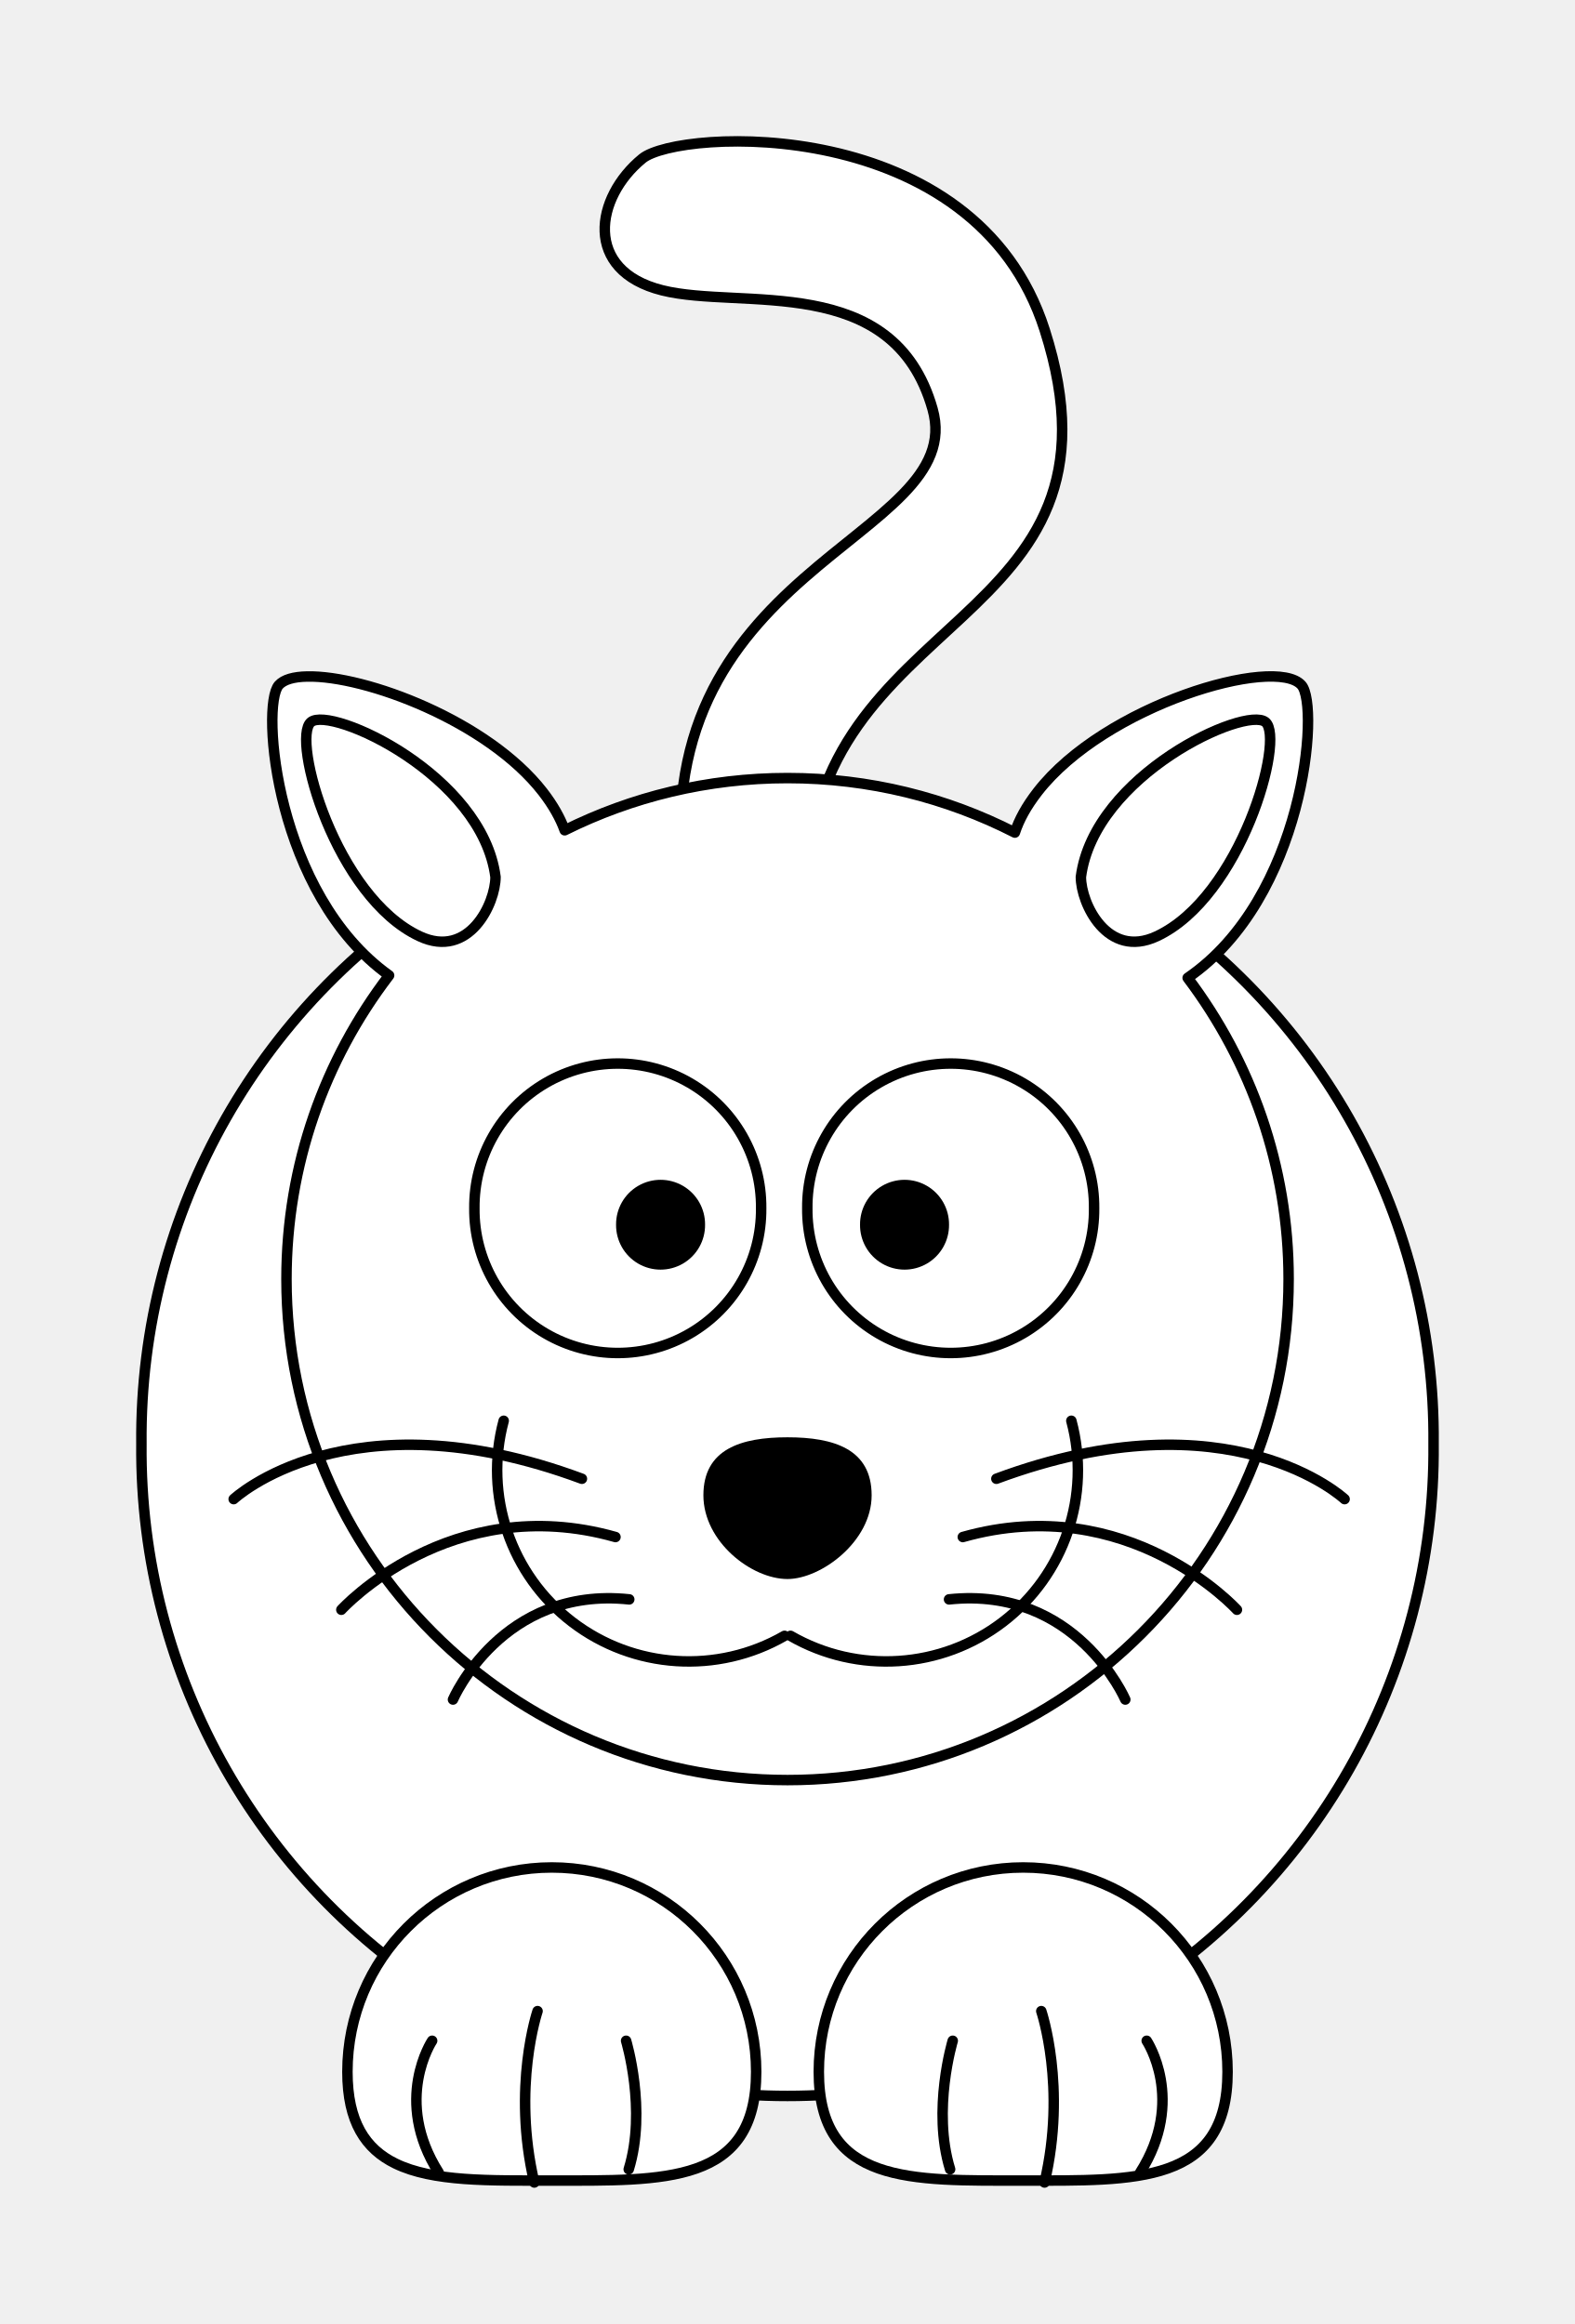
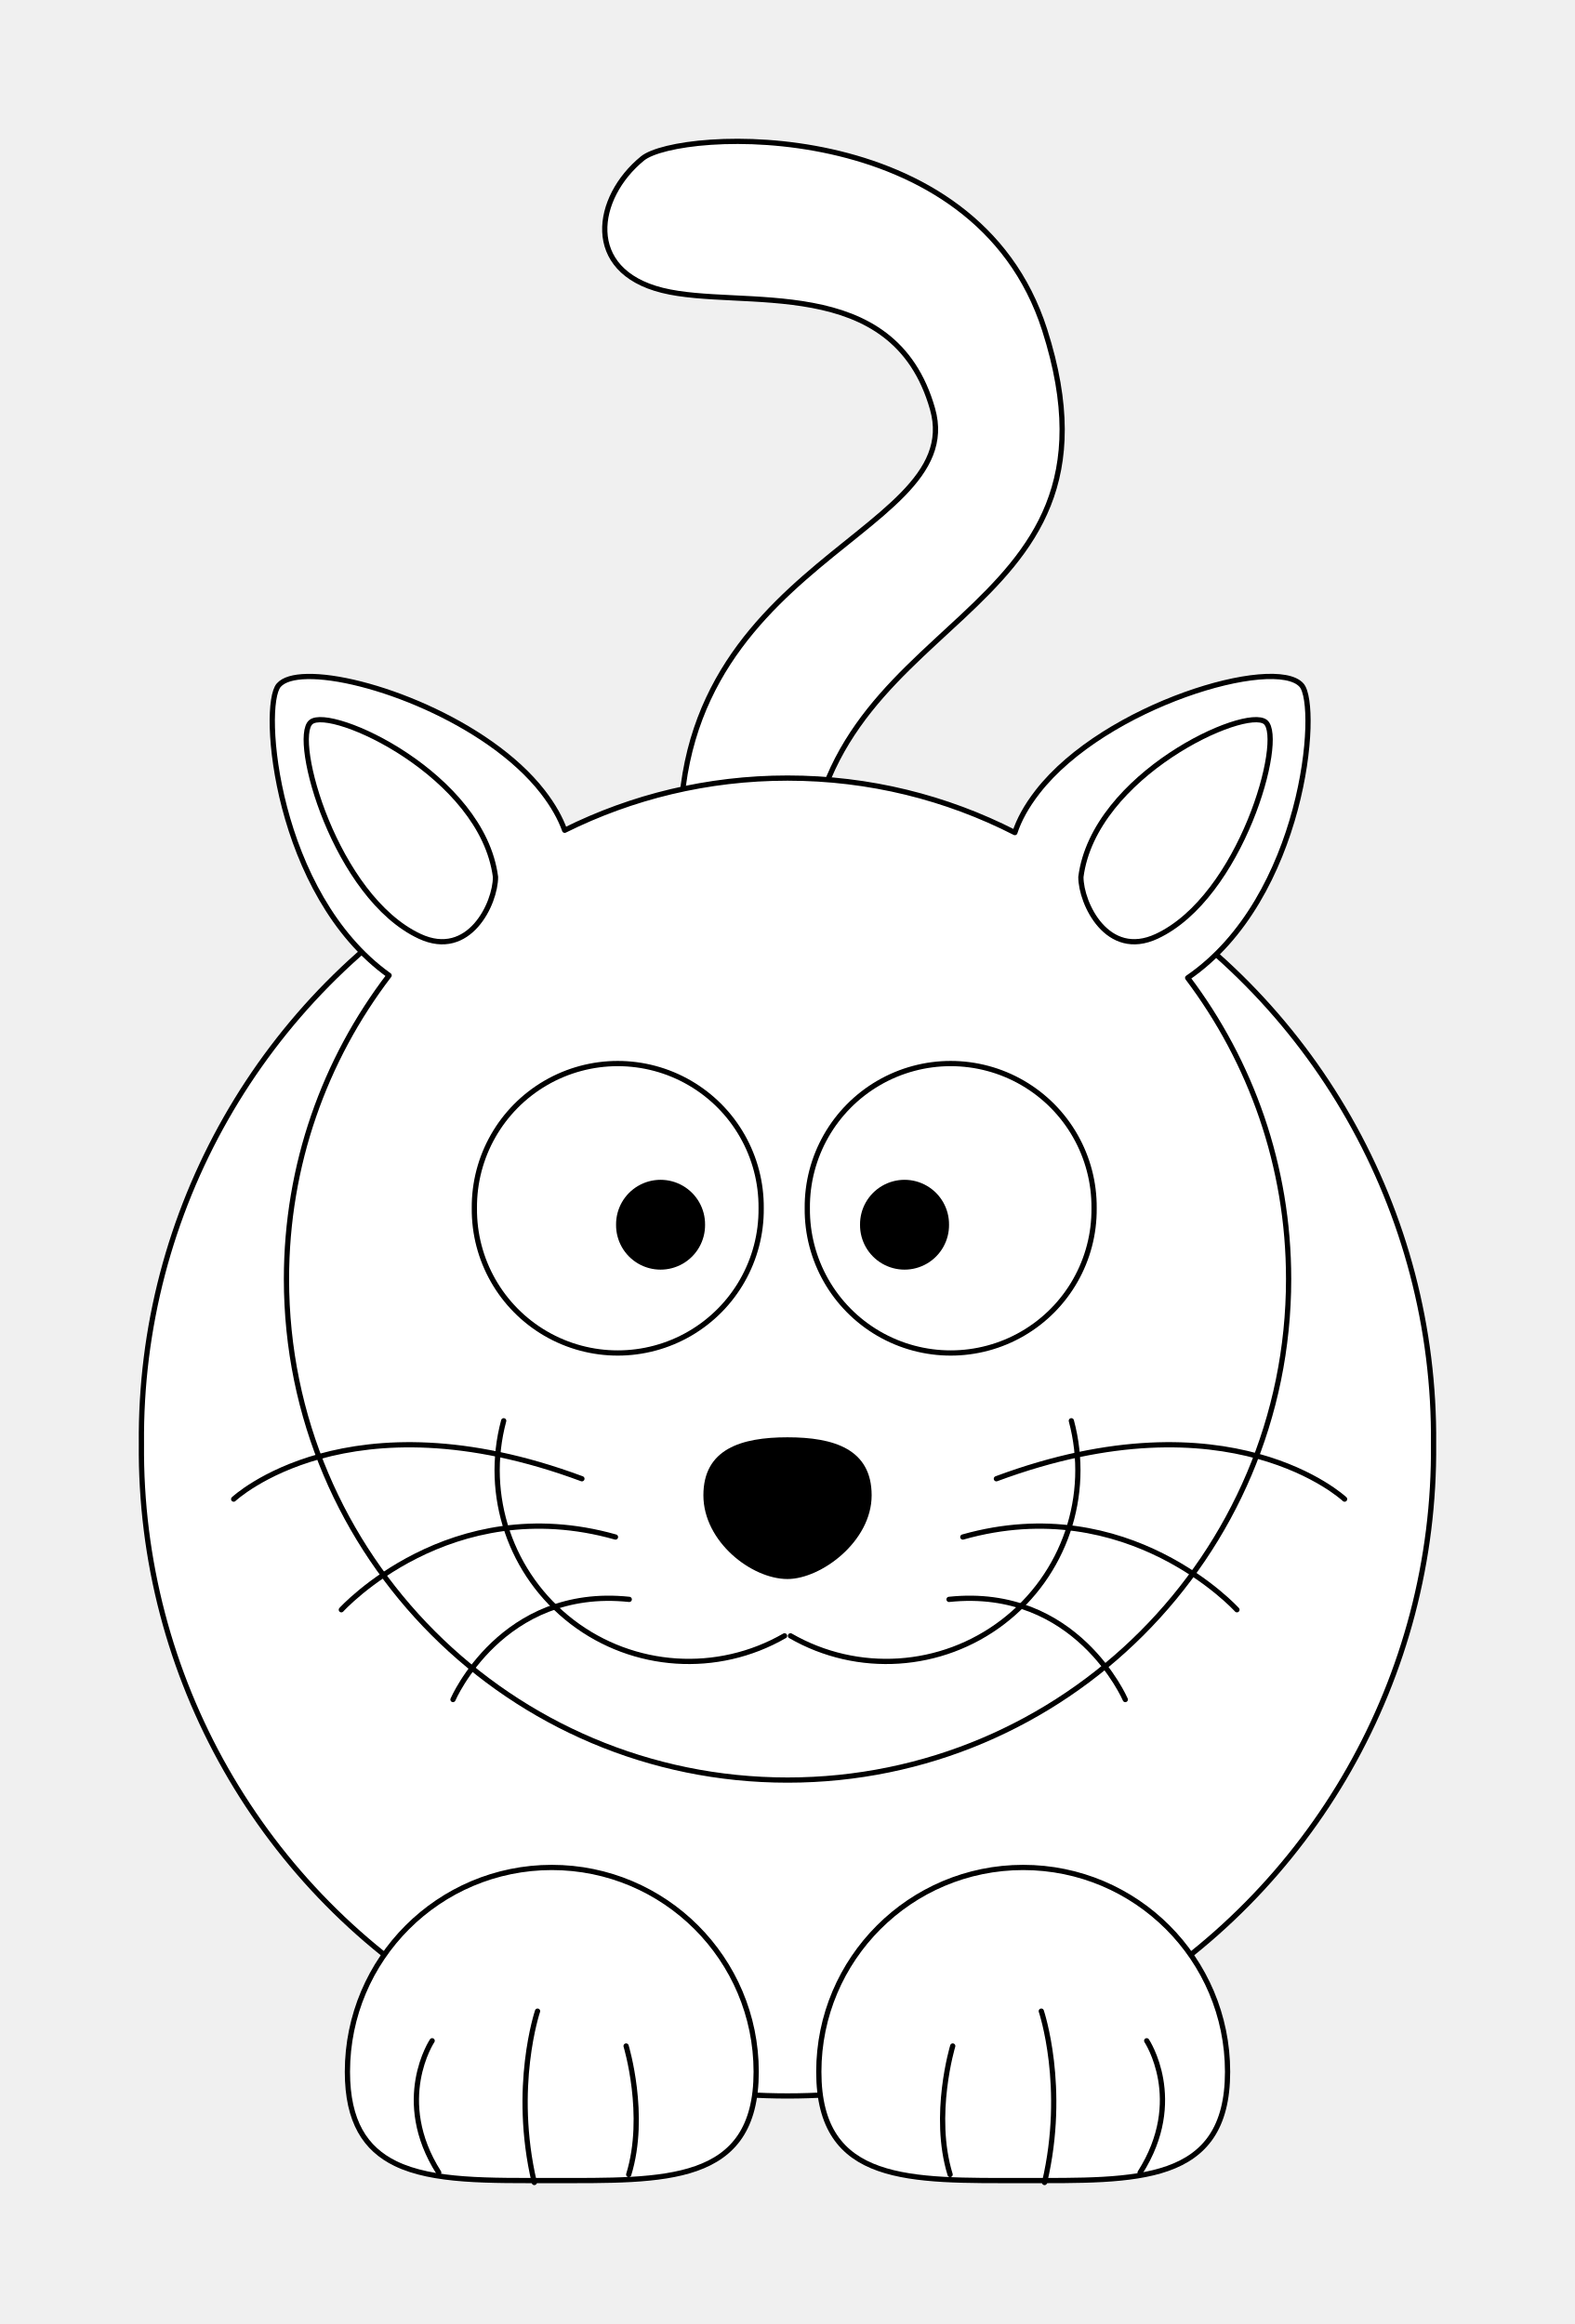
<svg xmlns="http://www.w3.org/2000/svg" id="svg2" viewBox="0 0 601.539 887.765" version="1.0" width="601.539" height="887.765">
  <defs id="defs46" />
  <g id="layer1" transform="matrix(2,0,0,2,-350.1484,-425.0543)">
-     <path id="path3229" style="fill:#ffffff;fill-rule:evenodd;stroke:#000000;stroke-width:2;fill-opacity:1;stroke-miterlimit:4;stroke-dasharray:none" d="m 305.95,383.81 c -9.45,-63.58 54.4,-67.86 47.21,-93.17 -7.47,-26.32 -36.51,-18.88 -51.62,-22.66 -15.11,-3.78 -12.88,-17.74 -3.78,-25.18 6.93,-5.67 63.55,-8.73 76.81,32.73 18.43,57.68 -45.33,52.88 -45.33,107.02 0,46.03 -22.03,1.26 -23.29,1.26 z" />
-     <path id="path2383" style="fill:#ffffff;stroke:#000000;stroke-width:1.102;stroke-linecap:round;stroke-linejoin:round;fill-opacity:1;stroke-miterlimit:4;stroke-dasharray:none" d="m 403.52,522.31 a 67.988,67.988 0 1 1 -135.97,0 67.988,67.988 0 1 1 135.97,0 z" transform="matrix(1.8148,0,0,1.8148,-283.47,-459.58)" />
-     <path id="path2385" style="fill:#ffffff;stroke:#000000;stroke-width:2;stroke-linecap:round;stroke-linejoin:round;fill-opacity:1;stroke-miterlimit:4;stroke-dasharray:none" d="m 233.72,341.74 c -2.57,0.05 -4.46,0.58 -5.41,1.65 -3.48,3.94 -0.59,39.94 21.07,55.44 -12.3,16.1 -19.6,36.19 -19.6,58 0,52.82 42.87,95.69 95.69,95.69 52.82,0 95.69,-42.87 95.69,-95.69 0,-21.6 -7.2,-41.51 -19.28,-57.53 22.26,-15.23 25.27,-51.93 21.74,-55.91 -5.04,-5.7 -37.51,3.77 -50.4,20.38 -2.16,2.78 -3.55,5.36 -4.34,7.78 -13.04,-6.66 -27.78,-10.41 -43.41,-10.41 -15.29,0 -29.74,3.59 -42.56,9.97 -0.82,-2.29 -2.17,-4.73 -4.19,-7.34 -10.48,-13.5 -33.89,-22.28 -45,-22.03 z" />
-     <path id="path2387" style="fill:#ffffff;stroke:#000000;stroke-width:4.965;stroke-linecap:round;stroke-linejoin:round;stroke-miterlimit:4;stroke-dasharray:none" d="m 403.52,522.31 a 67.988,67.988 0 1 1 -135.97,0 67.988,67.988 0 1 1 135.97,0 z" transform="matrix(0.40278,0,0,0.40278,157.9,232.93)" />
-     <path id="path2391" style="fill:#ffffff;stroke:#000000;stroke-width:4.965;stroke-linecap:round;stroke-linejoin:round;stroke-miterlimit:4;stroke-dasharray:none" d="m 403.52,522.31 a 67.988,67.988 0 1 1 -135.97,0 67.988,67.988 0 1 1 135.97,0 z" transform="matrix(0.40278,0,0,0.40278,221.48,232.93)" />
-     <path id="path2393" style="fill:#000000;stroke-width:16;stroke-miterlimit:4;stroke-dasharray:none" d="m 403.52,522.31 a 67.988,67.988 0 1 1 -135.97,0 67.988,67.988 0 1 1 135.97,0 z" transform="matrix(0.125,0,0,0.125,259.28,381.16)" />
-     <path id="path2395" style="fill:#000000;stroke-width:16;stroke-miterlimit:4;stroke-dasharray:none" d="m 403.52,522.31 a 67.988,67.988 0 1 1 -135.97,0 67.988,67.988 0 1 1 135.97,0 z" transform="matrix(0.125,0,0,0.125,305.87,381.16)" />
-     <path id="path2397" style="fill:#000000;stroke-width:2;stroke-miterlimit:4;stroke-dasharray:none" d="m 341.53,498.13 c 0,8.83 -9.67,15.99 -16.07,15.99 -6.89,0 -16.06,-7.16 -16.06,-15.99 0,-8.83 7.19,-11.08 16.06,-11.08 8.87,0 16.07,2.25 16.07,11.08 z" />
-     <g id="g3178" transform="translate(-2.5219,-5.0362)" style="stroke-width:2;stroke-miterlimit:4;stroke-dasharray:none">
-       <path id="path2400" style="fill:none;stroke:#000000;stroke-width:2.136;stroke-linecap:round;stroke-linejoin:round;stroke-miterlimit:4;stroke-dasharray:none" d="m 392.75,487.02 a 39.03,39.03 0 0 1 -57.21,43.91" transform="matrix(0.93748,0,0,0.93548,13.993,33.332)" />
-       <path id="path3176" style="fill:none;stroke:#000000;stroke-width:2.136;stroke-linecap:round;stroke-linejoin:round;stroke-miterlimit:4;stroke-dasharray:none" d="m 392.75,487.02 a 39.03,39.03 0 0 1 -57.21,43.91" transform="matrix(-0.93748,0,0,0.93548,641.98,33.332)" />
+     <path id="path3229" style="fill:#ffffff;fill-rule:evenodd;stroke:#000000;stroke-width:1;fill-opacity:1;stroke-miterlimit:4;stroke-dasharray:none" d="m 305.95,383.81 c -9.45,-63.58 54.4,-67.86 47.21,-93.17 -7.47,-26.32 -36.51,-18.88 -51.62,-22.66 -15.11,-3.78 -12.88,-17.74 -3.78,-25.18 6.93,-5.67 63.55,-8.73 76.81,32.73 18.43,57.68 -45.33,52.88 -45.33,107.02 0,46.03 -22.03,1.26 -23.29,1.26 z" />
+     <path id="path2383" style="fill:#ffffff;stroke:#000000;stroke-width:0.551;stroke-linecap:round;stroke-linejoin:round;fill-opacity:1;stroke-miterlimit:4;stroke-dasharray:none" d="m 403.52,522.31 a 67.988,67.988 0 1 1 -135.97,0 67.988,67.988 0 1 1 135.97,0 z" transform="matrix(1.8148,0,0,1.8148,-283.47,-459.58)" />
+     <path id="path2385" style="fill:#ffffff;stroke:#000000;stroke-width:1;stroke-linecap:round;stroke-linejoin:round;fill-opacity:1;stroke-miterlimit:4;stroke-dasharray:none" d="m 233.72,341.74 c -2.57,0.05 -4.46,0.58 -5.41,1.65 -3.48,3.94 -0.59,39.94 21.07,55.44 -12.3,16.1 -19.6,36.19 -19.6,58 0,52.82 42.87,95.69 95.69,95.69 52.82,0 95.69,-42.87 95.69,-95.69 0,-21.6 -7.2,-41.51 -19.28,-57.53 22.26,-15.23 25.27,-51.93 21.74,-55.91 -5.04,-5.7 -37.51,3.77 -50.4,20.38 -2.16,2.78 -3.55,5.36 -4.34,7.78 -13.04,-6.66 -27.78,-10.41 -43.41,-10.41 -15.29,0 -29.74,3.59 -42.56,9.97 -0.82,-2.29 -2.17,-4.73 -4.19,-7.34 -10.48,-13.5 -33.89,-22.28 -45,-22.03 z" />
+     <path id="path2387" style="fill:#ffffff;stroke:#000000;stroke-width:2.483;stroke-linecap:round;stroke-linejoin:round;stroke-miterlimit:4;stroke-dasharray:none" d="m 403.52,522.31 a 67.988,67.988 0 1 1 -135.97,0 67.988,67.988 0 1 1 135.97,0 z" transform="matrix(0.40278,0,0,0.40278,157.9,232.93)" />
+     <path id="path2391" style="fill:#ffffff;stroke:#000000;stroke-width:2.483;stroke-linecap:round;stroke-linejoin:round;stroke-miterlimit:4;stroke-dasharray:none" d="m 403.52,522.31 a 67.988,67.988 0 1 1 -135.97,0 67.988,67.988 0 1 1 135.97,0 z" transform="matrix(0.40278,0,0,0.40278,221.48,232.93)" />
+     <path id="path2393" style="fill:#000000;stroke-width:8;stroke-miterlimit:4;stroke-dasharray:none" d="m 403.52,522.31 a 67.988,67.988 0 1 1 -135.97,0 67.988,67.988 0 1 1 135.97,0 z" transform="matrix(0.125,0,0,0.125,259.28,381.16)" />
+     <path id="path2395" style="fill:#000000;stroke-width:8;stroke-miterlimit:4;stroke-dasharray:none" d="m 403.52,522.31 a 67.988,67.988 0 1 1 -135.97,0 67.988,67.988 0 1 1 135.97,0 z" transform="matrix(0.125,0,0,0.125,305.87,381.16)" />
+     <path id="path2397" style="fill:#000000;stroke-width:1;stroke-miterlimit:4;stroke-dasharray:none" d="m 341.53,498.13 c 0,8.83 -9.67,15.99 -16.07,15.99 -6.89,0 -16.06,-7.16 -16.06,-15.99 0,-8.83 7.19,-11.08 16.06,-11.08 8.87,0 16.07,2.25 16.07,11.08 z" />
+     <g id="g3178" transform="translate(-2.5219,-5.0362)" style="stroke-width:1;stroke-miterlimit:4;stroke-dasharray:none">
+       <path id="path2400" style="fill:none;stroke:#000000;stroke-width:1.068;stroke-linecap:round;stroke-linejoin:round;stroke-miterlimit:4;stroke-dasharray:none" d="m 392.75,487.02 a 39.03,39.03 0 0 1 -57.21,43.91" transform="matrix(0.93748,0,0,0.93548,13.993,33.332)" />
+       <path id="path3176" style="fill:none;stroke:#000000;stroke-width:1.068;stroke-linecap:round;stroke-linejoin:round;stroke-miterlimit:4;stroke-dasharray:none" d="m 392.75,487.02 a 39.03,39.03 0 0 1 -57.21,43.91" transform="matrix(-0.93748,0,0,0.93548,641.98,33.332)" />
    </g>
-     <g id="g3188" transform="translate(0,-10.702)" style="stroke-width:2;stroke-miterlimit:4;stroke-dasharray:none">
-       <path id="path3182" style="fill:none;stroke:#000000;stroke-width:2;stroke-linecap:round;stroke-miterlimit:4;stroke-dasharray:none" d="m 365.35,505.67 c 44.67,-16.61 66.5,3.89 66.5,3.89" />
-       <path id="path3184" style="fill:none;stroke:#000000;stroke-width:2;stroke-linecap:round;stroke-miterlimit:4;stroke-dasharray:none" d="m 358.94,516.8 c 31.63,-8.96 52.35,13.89 52.35,13.89" />
-       <path id="path3186" style="fill:none;stroke:#000000;stroke-width:2;stroke-linecap:round;stroke-miterlimit:4;stroke-dasharray:none" d="m 356.31,528.71 c 24.34,-2.57 33.66,19.13 33.66,19.13" />
+     <g id="g3188" transform="translate(0,-10.702)" style="stroke-width:1;stroke-miterlimit:4;stroke-dasharray:none">
+       <path id="path3182" style="fill:none;stroke:#000000;stroke-width:1;stroke-linecap:round;stroke-miterlimit:4;stroke-dasharray:none" d="m 365.35,505.67 c 44.67,-16.61 66.5,3.89 66.5,3.89" />
+       <path id="path3184" style="fill:none;stroke:#000000;stroke-width:1;stroke-linecap:round;stroke-miterlimit:4;stroke-dasharray:none" d="m 358.94,516.8 c 31.63,-8.96 52.35,13.89 52.35,13.89" />
+       <path id="path3186" style="fill:none;stroke:#000000;stroke-width:1;stroke-linecap:round;stroke-miterlimit:4;stroke-dasharray:none" d="m 356.31,528.71 c 24.34,-2.57 33.66,19.13 33.66,19.13" />
    </g>
-     <g id="g3193" transform="matrix(-1,0,0,1,651.55,-10.702)" style="stroke-width:2;stroke-miterlimit:4;stroke-dasharray:none">
-       <path id="path3195" style="fill:none;stroke:#000000;stroke-width:2;stroke-linecap:round;stroke-miterlimit:4;stroke-dasharray:none" d="m 365.35,505.67 c 44.67,-16.61 66.5,3.89 66.5,3.89" />
-       <path id="path3197" style="fill:none;stroke:#000000;stroke-width:2;stroke-linecap:round;stroke-miterlimit:4;stroke-dasharray:none" d="m 358.94,516.8 c 31.63,-8.96 52.35,13.89 52.35,13.89" />
-       <path id="path3199" style="fill:none;stroke:#000000;stroke-width:2;stroke-linecap:round;stroke-miterlimit:4;stroke-dasharray:none" d="m 356.31,528.71 c 24.34,-2.57 33.66,19.13 33.66,19.13" />
+     <g id="g3193" transform="matrix(-1,0,0,1,651.55,-10.702)" style="stroke-width:1;stroke-miterlimit:4;stroke-dasharray:none">
+       <path id="path3195" style="fill:none;stroke:#000000;stroke-width:1;stroke-linecap:round;stroke-miterlimit:4;stroke-dasharray:none" d="m 365.35,505.67 c 44.67,-16.61 66.5,3.89 66.5,3.89" />
+       <path id="path3197" style="fill:none;stroke:#000000;stroke-width:1;stroke-linecap:round;stroke-miterlimit:4;stroke-dasharray:none" d="m 358.94,516.8 c 31.63,-8.96 52.35,13.89 52.35,13.89" />
+       <path id="path3199" style="fill:none;stroke:#000000;stroke-width:1;stroke-linecap:round;stroke-miterlimit:4;stroke-dasharray:none" d="m 356.31,528.71 c 24.34,-2.57 33.66,19.13 33.66,19.13" />
    </g>
-     <path id="path3231" style="fill:#ffffff;fill-rule:evenodd;stroke:#000000;stroke-width:2;stroke-linejoin:round;fill-opacity:1;stroke-miterlimit:4;stroke-dasharray:none" d="m 381.49,380.03 c 2.52,-19.51 31.48,-32.73 35.25,-29.58 3.78,3.14 -4.67,33.4 -20.77,40.91 -9.44,4.41 -14.48,-6.29 -14.48,-11.33 z" />
-     <path id="path3233" style="fill:#ffffff;fill-rule:evenodd;stroke:#000000;stroke-width:2;stroke-linejoin:round;fill-opacity:1;stroke-miterlimit:4;stroke-dasharray:none" d="m 269.7,380.03 c -2.52,-19.51 -31.48,-32.73 -35.25,-29.58 -3.78,3.14 4.66,33.4 20.77,40.91 9.44,4.41 14.48,-6.29 14.48,-11.33 z" />
-     <path id="path3235" style="fill:#ffffff;stroke:#000000;stroke-width:2;stroke-linecap:round;stroke-linejoin:round;fill-opacity:1;stroke-miterlimit:4;stroke-dasharray:none" d="m 409.5,608.24 c 0,21.54 -17.48,20.77 -39.03,20.77 -21.54,0 -39.03,0.77 -39.03,-20.77 0,-21.55 17.49,-39.03 39.03,-39.03 21.55,0 39.03,17.48 39.03,39.03 z" />
-     <path id="path3238" style="fill:#ffffff;stroke:#000000;stroke-width:2;stroke-linecap:round;stroke-linejoin:round;fill-opacity:1;stroke-miterlimit:4;stroke-dasharray:none" d="m 319.48,608.24 c 0,21.54 -17.48,20.77 -39.03,20.77 -11.98,0 -22.7,0.24 -29.86,-3.25 -5.72,-2.79 -9.17,-7.96 -9.17,-17.52 0,-21.55 17.49,-39.03 39.03,-39.03 21.55,0 39.03,17.48 39.03,39.03 z" />
-     <g id="g2469" transform="matrix(-1,0,0,1,652.48,-1.8279)" style="stroke-width:2;stroke-miterlimit:4;stroke-dasharray:none">
-       <path id="path2471" style="fill:none;stroke:#000000;stroke-width:2;stroke-linecap:round;stroke-miterlimit:4;stroke-dasharray:none" d="m 357.34,628.69 c -3.5,-11.33 0.5,-24.55 0.5,-24.55" />
-       <path id="path2473" style="fill:none;stroke:#000000;stroke-width:2;stroke-linecap:round;stroke-miterlimit:4;stroke-dasharray:none" d="m 375.37,631.21 c 4.29,-18.25 -0.62,-32.73 -0.62,-32.73" />
-       <path id="path2475" style="fill:none;stroke:#000000;stroke-width:2;stroke-linecap:round;stroke-miterlimit:4;stroke-dasharray:none" d="m 393.62,629.32 c 8.81,-13.85 1.26,-25.18 1.26,-25.18" />
+     <path id="path3231" style="fill:#ffffff;fill-rule:evenodd;stroke:#000000;stroke-width:1;stroke-linejoin:round;fill-opacity:1;stroke-miterlimit:4;stroke-dasharray:none" d="m 381.49,380.03 c 2.52,-19.51 31.48,-32.73 35.25,-29.58 3.78,3.14 -4.67,33.4 -20.77,40.91 -9.44,4.41 -14.48,-6.29 -14.48,-11.33 z" />
+     <path id="path3233" style="fill:#ffffff;fill-rule:evenodd;stroke:#000000;stroke-width:1;stroke-linejoin:round;fill-opacity:1;stroke-miterlimit:4;stroke-dasharray:none" d="m 269.7,380.03 c -2.52,-19.51 -31.48,-32.73 -35.25,-29.58 -3.78,3.14 4.66,33.4 20.77,40.91 9.44,4.41 14.48,-6.29 14.48,-11.33 z" />
+     <path id="path3235" style="fill:#ffffff;stroke:#000000;stroke-width:1;stroke-linecap:round;stroke-linejoin:round;fill-opacity:1;stroke-miterlimit:4;stroke-dasharray:none" d="m 409.5,608.24 c 0,21.54 -17.48,20.77 -39.03,20.77 -21.54,0 -39.03,0.77 -39.03,-20.77 0,-21.55 17.49,-39.03 39.03,-39.03 21.55,0 39.03,17.48 39.03,39.03 z" />
+     <path id="path3238" style="fill:#ffffff;stroke:#000000;stroke-width:1;stroke-linecap:round;stroke-linejoin:round;fill-opacity:1;stroke-miterlimit:4;stroke-dasharray:none" d="m 319.48,608.24 c 0,21.54 -17.48,20.77 -39.03,20.77 -11.98,0 -22.7,0.24 -29.86,-3.25 -5.72,-2.79 -9.17,-7.96 -9.17,-17.52 0,-21.55 17.49,-39.03 39.03,-39.03 21.55,0 39.03,17.48 39.03,39.03 z" />
+     <g id="g2469" transform="matrix(-1,0,0,1,652.48,-1.8279)" style="stroke-width:1;stroke-miterlimit:4;stroke-dasharray:none">
+       <path id="path2471" style="fill:none;stroke:#000000;stroke-width:1;stroke-linecap:round;stroke-miterlimit:4;stroke-dasharray:none" d="m 357.34,629.69 c -3.5,-11.33 0.5,-24.55 0.5,-24.55" />
+       <path id="path2473" style="fill:none;stroke:#000000;stroke-width:1;stroke-linecap:round;stroke-miterlimit:4;stroke-dasharray:none" d="m 375.37,631.21 c 4.29,-18.25 -0.62,-32.73 -0.62,-32.73" />
+       <path id="path2475" style="fill:none;stroke:#000000;stroke-width:1;stroke-linecap:round;stroke-miterlimit:4;stroke-dasharray:none" d="m 393.62,629.32 c 8.81,-13.85 1.26,-25.18 1.26,-25.18" />
    </g>
-     <g id="g2508" transform="translate(-0.82294,-1.8279)" style="fill:#ffffff;fill-opacity:1;stroke-width:2;stroke-miterlimit:4;stroke-dasharray:none">
-       <path id="path2510" style="fill:#ffffff;stroke:#000000;stroke-width:2;stroke-linecap:round;fill-opacity:1;stroke-miterlimit:4;stroke-dasharray:none" d="m 357.34,628.69 c -3.5,-11.33 0.5,-24.55 0.5,-24.55" />
-       <path id="path2512" style="fill:#ffffff;stroke:#000000;stroke-width:2;stroke-linecap:round;fill-opacity:1;stroke-miterlimit:4;stroke-dasharray:none" d="m 375.37,631.21 c 4.29,-18.25 -0.62,-32.73 -0.62,-32.73" />
-       <path id="path2514" style="fill:#ffffff;stroke:#000000;stroke-width:2;stroke-linecap:round;fill-opacity:1;stroke-miterlimit:4;stroke-dasharray:none" d="m 393.62,629.32 c 8.81,-13.85 1.26,-25.18 1.26,-25.18" />
+     <g id="g2508" transform="translate(-0.82294,-1.8279)" style="fill:#ffffff;fill-opacity:1;stroke-width:1;stroke-miterlimit:4;stroke-dasharray:none">
+       <path id="path2510" style="fill:#ffffff;fill-opacity:1;stroke:#000000;stroke-width:1;stroke-linecap:round;stroke-miterlimit:4;stroke-dasharray:none" d="m 357.34,629.69 c -3.5,-11.33 0.5,-24.55 0.5,-24.55" />
+       <path id="path2512" style="fill:#ffffff;stroke:#000000;stroke-width:1;stroke-linecap:round;fill-opacity:1;stroke-miterlimit:4;stroke-dasharray:none" d="m 375.37,631.21 c 4.29,-18.25 -0.62,-32.73 -0.62,-32.73" />
+       <path id="path2514" style="fill:#ffffff;stroke:#000000;stroke-width:1;stroke-linecap:round;fill-opacity:1;stroke-miterlimit:4;stroke-dasharray:none" d="m 393.62,629.32 c 8.81,-13.85 1.26,-25.18 1.26,-25.18" />
    </g>
  </g>
</svg>
